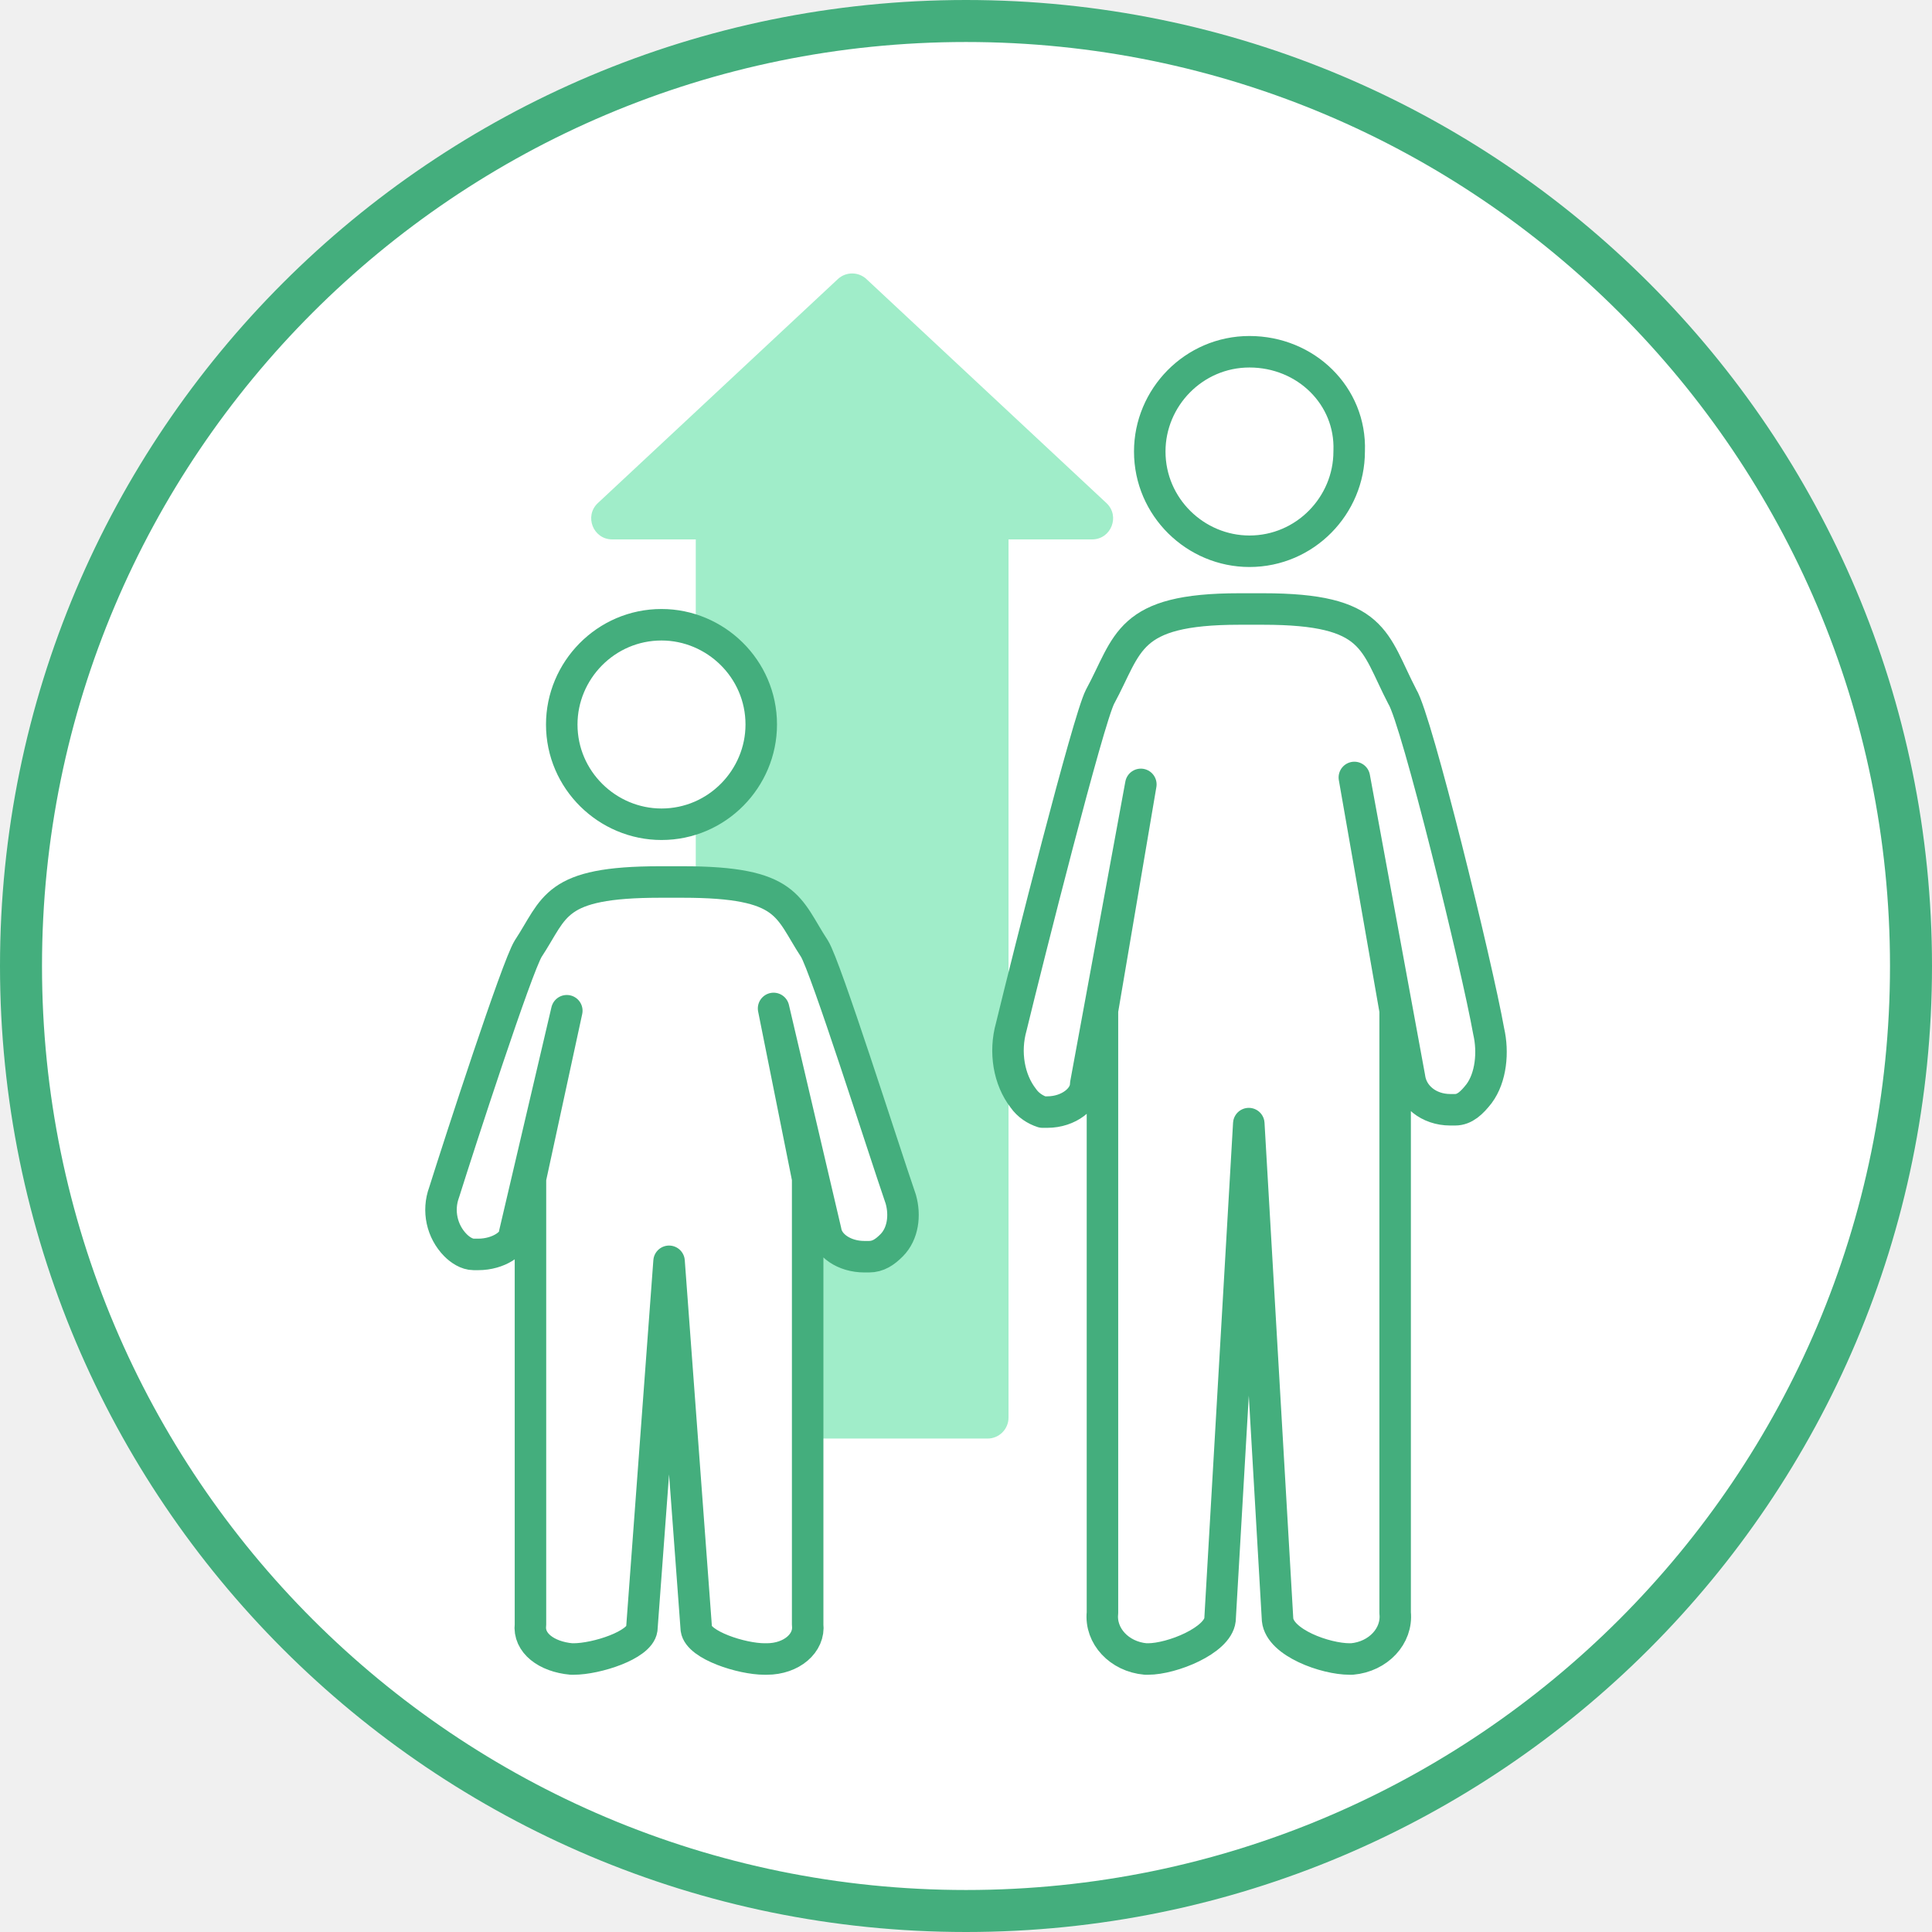
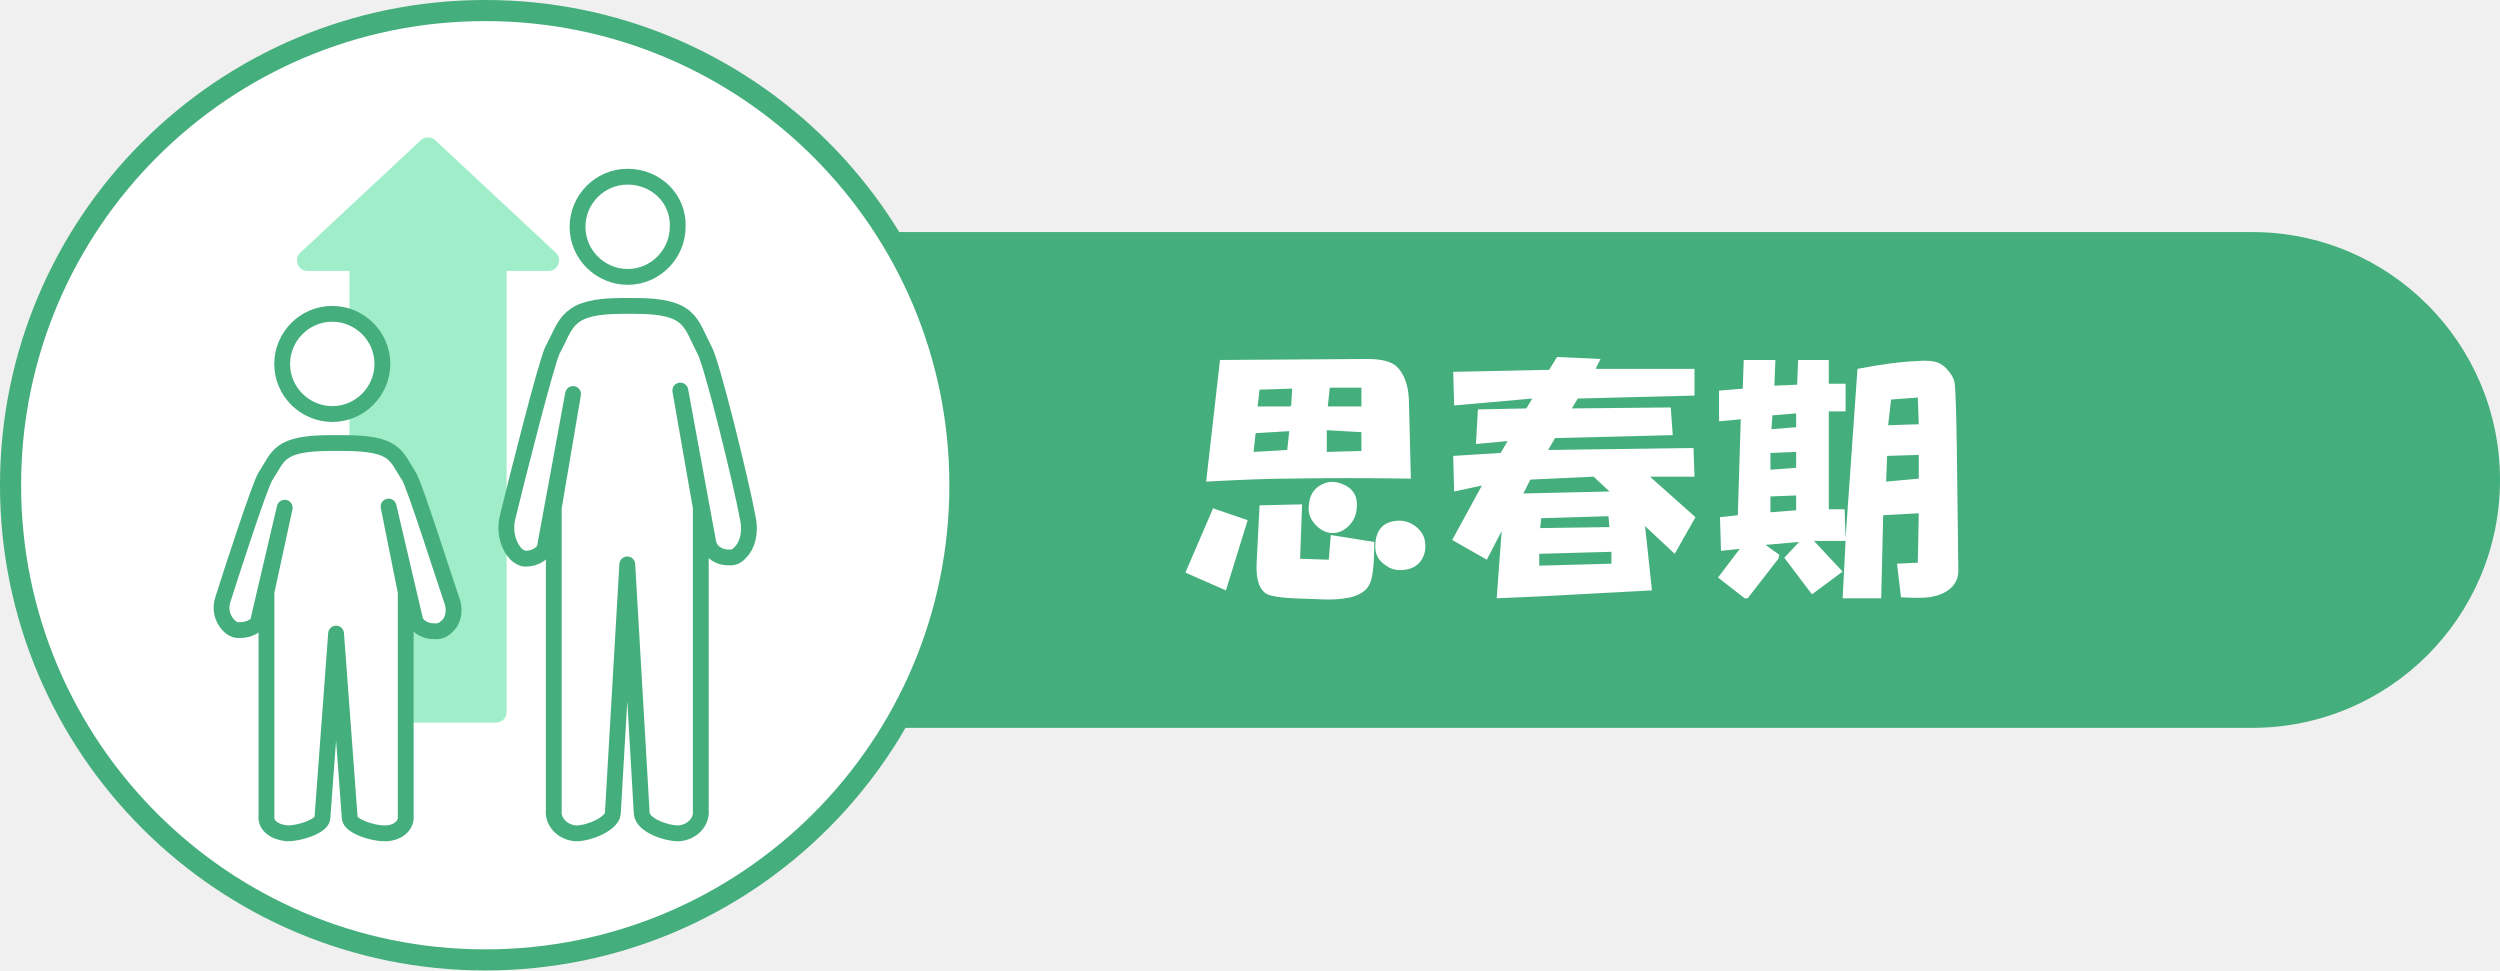
- <svg xmlns="http://www.w3.org/2000/svg" width="92" height="92" viewBox="0 0 92 92" fill="none">
+ <svg xmlns="http://www.w3.org/2000/svg" width="237" height="92" viewBox="0 0 237 92" fill="none">
+   <rect x="62" y="22" width="175" height="47" rx="23.5" fill="#44AE7D" />
+   <path d="M115 48.188L118.281 49.312L116.219 55.969L112.375 54.281L115 48.188ZM115.656 34.125L129.625 34.031C131 34.031 131.938 34.281 132.438 34.781C133.125 35.469 133.5 36.5 133.562 37.875L133.75 45.375C129.625 45.312 125.688 45.312 121.938 45.375C120.375 45.375 117.844 45.469 114.344 45.656L115.656 34.125ZM122.031 42.656L122.219 40.875L119.031 41.062L118.844 42.844L122.031 42.656ZM123.438 47.812L123.25 52.969L125.969 53.062L126.156 50.719L130.281 51.375C130.281 53.312 130.156 54.594 129.906 55.219C129.656 55.906 129.031 56.375 128.031 56.625C127.219 56.812 126.25 56.875 125.125 56.812L122.594 56.719C121.406 56.656 120.594 56.531 120.156 56.344C119.406 55.969 119.062 55 119.125 53.438L119.406 47.906L123.438 47.812ZM122.312 38.531L122.406 38.438L122.5 36.844L119.406 36.938L119.219 38.531H122.312ZM124.656 49.688C124.156 49.125 123.969 48.5 124.094 47.812C124.156 47 124.5 46.406 125.125 46.031C125.812 45.594 126.562 45.562 127.375 45.938C128.375 46.375 128.781 47.188 128.594 48.375C128.531 48.938 128.281 49.438 127.844 49.875C127.406 50.312 126.906 50.531 126.344 50.531C125.719 50.531 125.156 50.25 124.656 49.688ZM129.062 42.75V40.969L125.781 40.781V42.844L129.062 42.75ZM129.062 38.531V36.75H126.062L125.875 38.531H129.062ZM131.406 53.625C130.719 53.188 130.375 52.594 130.375 51.844C130.375 50.406 130.969 49.594 132.156 49.406C132.844 49.281 133.469 49.406 134.031 49.781C134.594 50.156 134.938 50.625 135.062 51.188C135.188 51.812 135.125 52.375 134.875 52.875C134.562 53.5 134.031 53.875 133.281 54C132.531 54.125 131.906 54 131.406 53.625ZM140.481 46.031L137.856 46.594L137.763 43.219L142.263 42.938L142.919 41.812L139.919 42.094L140.106 38.812L144.7 38.719L145.263 37.781L137.856 38.438L137.763 35.25L146.856 35.062L147.606 33.844L151.731 34.031L151.263 34.969H160.638V37.5L149.575 37.781L149.013 38.719L158.388 38.625L158.575 41.25L147.419 41.531L146.763 42.656L160.544 42.469L160.638 45.188H156.419L160.731 49.031L158.763 52.5L155.95 49.875L156.606 55.969L146.106 56.531L141.888 56.719L142.356 50.344L140.95 53.062L137.669 51.188L140.481 46.031ZM152.575 46.594L151.075 45.188L145.075 45.469L144.419 46.781L152.575 46.594ZM152.763 53.438V52.312L145.919 52.5V53.625L152.763 53.438ZM152.575 49.969L152.481 48.938L146.106 49.125L146.013 50.062L152.575 49.969ZM185.65 54.094C185.65 54.781 185.4 55.344 184.9 55.781C184.4 56.219 183.713 56.5 182.838 56.625C182.338 56.688 181.463 56.688 180.213 56.625L179.838 53.438L181.806 53.344L181.9 48.656L178.525 48.844L178.338 56.719H174.681L174.963 51.281H171.963L174.681 54.188L171.775 56.344L169.15 52.875L170.556 51.375L167.369 51.656L168.681 52.594L168.588 52.969L165.681 56.719H165.4L162.869 54.75L164.931 52.031L163.15 52.219L163.056 49.031L164.744 48.844L165.025 39.75L162.963 39.938V37.031L165.213 36.844L165.306 34.125H168.306L168.213 36.562L170.369 36.469L170.463 34.125H173.369V36.375H174.963V39H173.369V48.281H174.869L174.963 51L176.088 34.969C178.338 34.531 180.275 34.281 181.9 34.219C182.713 34.156 183.338 34.219 183.775 34.406C184.088 34.531 184.4 34.781 184.713 35.156C185.025 35.531 185.213 35.875 185.275 36.188C185.4 36.562 185.494 39.969 185.556 46.406L185.65 54.094ZM170.275 48.375V46.969L167.838 47.062V48.562L170.275 48.375ZM170.275 44.344V42.844L167.838 42.938V44.531L170.275 44.344ZM170.275 40.5V39.188L168.025 39.375L167.931 40.688L170.275 40.5ZM181.9 45.375V43.125L178.9 43.219L178.806 45.656L181.9 45.375ZM181.9 40.219L181.806 37.688L179.275 37.875L178.994 40.312L181.9 40.219Z" fill="white" />
  <circle cx="46" cy="46" r="45" fill="white" stroke="#44AE7D" stroke-width="2" />
  <path fill-rule="evenodd" clip-rule="evenodd" d="M28.471 23.954C27.808 24.574 28.246 25.686 29.153 25.686H33.134C33.133 25.708 33.132 25.732 33.132 25.755V67.503C33.132 68.055 33.58 68.503 34.132 68.503H47.025C47.577 68.503 48.025 68.055 48.025 67.503V25.755C48.025 25.732 48.024 25.708 48.023 25.686H52.004C52.911 25.686 53.35 24.574 52.686 23.954L41.261 13.291C40.877 12.932 40.281 12.932 39.896 13.291L28.471 23.954Z" fill="#A0EDC9" />
  <path d="M66.777 33.176C65.406 30.538 65.521 29 60.152 29H59.581H59.01C53.641 29 53.755 30.648 52.384 33.176C51.813 34.275 48.957 45.593 48.157 48.89C47.815 50.099 48.043 51.418 48.729 52.297C48.957 52.626 49.3 52.846 49.642 52.956C49.757 52.956 49.757 52.956 49.871 52.956C50.899 52.956 51.699 52.297 51.699 51.637L54.326 37.352L52.498 48.121V76.802C52.384 77.901 53.298 78.89 54.554 79C54.669 79 54.669 79 54.669 79C55.811 79 57.981 78.121 58.096 77.132L59.466 53.505L60.837 77.132C60.952 78.231 63.122 79 64.264 79H64.378C65.635 78.89 66.549 77.901 66.435 76.802V48.121L64.493 37.022L67.12 51.308C67.234 52.187 68.034 52.846 69.062 52.846C69.176 52.846 69.176 52.846 69.29 52.846C69.747 52.846 70.09 52.517 70.433 52.077C71.004 51.308 71.118 50.099 70.89 49.11C70.319 45.923 67.463 34.275 66.777 33.176Z" stroke="#44AE7D" stroke-width="1.5" stroke-linejoin="round" />
  <path d="M64.247 21.473L64.246 21.487V21.5C64.246 24.066 62.153 26.25 59.498 26.25C56.934 26.25 54.75 24.156 54.75 21.5C54.75 18.934 56.843 16.75 59.498 16.75C62.188 16.75 64.341 18.853 64.247 21.473Z" stroke="#44AE7D" stroke-width="1.5" />
  <path d="M38.784 45.175C37.486 43.204 37.594 42 32.509 42H31.968H31.427C26.342 42 26.451 43.204 25.152 45.175C24.611 46.05 21.907 54.37 21.149 56.778C20.825 57.654 21.041 58.639 21.69 59.296C21.907 59.515 22.231 59.734 22.556 59.734C22.664 59.734 22.664 59.734 22.772 59.734C23.746 59.734 24.503 59.186 24.503 58.748L26.991 48.13L25.26 56.121V77.358C25.152 78.234 26.018 78.891 27.208 79C27.316 79 27.316 79 27.316 79C28.398 79 30.453 78.343 30.562 77.577L31.86 60.062L33.158 77.577C33.267 78.343 35.322 79 36.404 79H36.512C37.702 79 38.568 78.234 38.46 77.358V56.121L36.837 48.021L39.325 58.639C39.433 59.296 40.191 59.843 41.164 59.843C41.273 59.843 41.273 59.843 41.381 59.843C41.814 59.843 42.138 59.624 42.463 59.296C43.004 58.748 43.112 57.873 42.895 57.106C42.03 54.589 39.325 46.05 38.784 45.175Z" fill="white" stroke="#44AE7D" stroke-width="1.5" stroke-linejoin="round" />
  <path d="M26.75 34.5C26.75 31.934 28.844 29.75 31.5 29.75C34.066 29.75 36.25 31.844 36.25 34.5C36.25 37.066 34.156 39.25 31.5 39.25C28.934 39.25 26.75 37.156 26.75 34.5Z" fill="white" stroke="#44AE7D" stroke-width="1.5" />
</svg>
